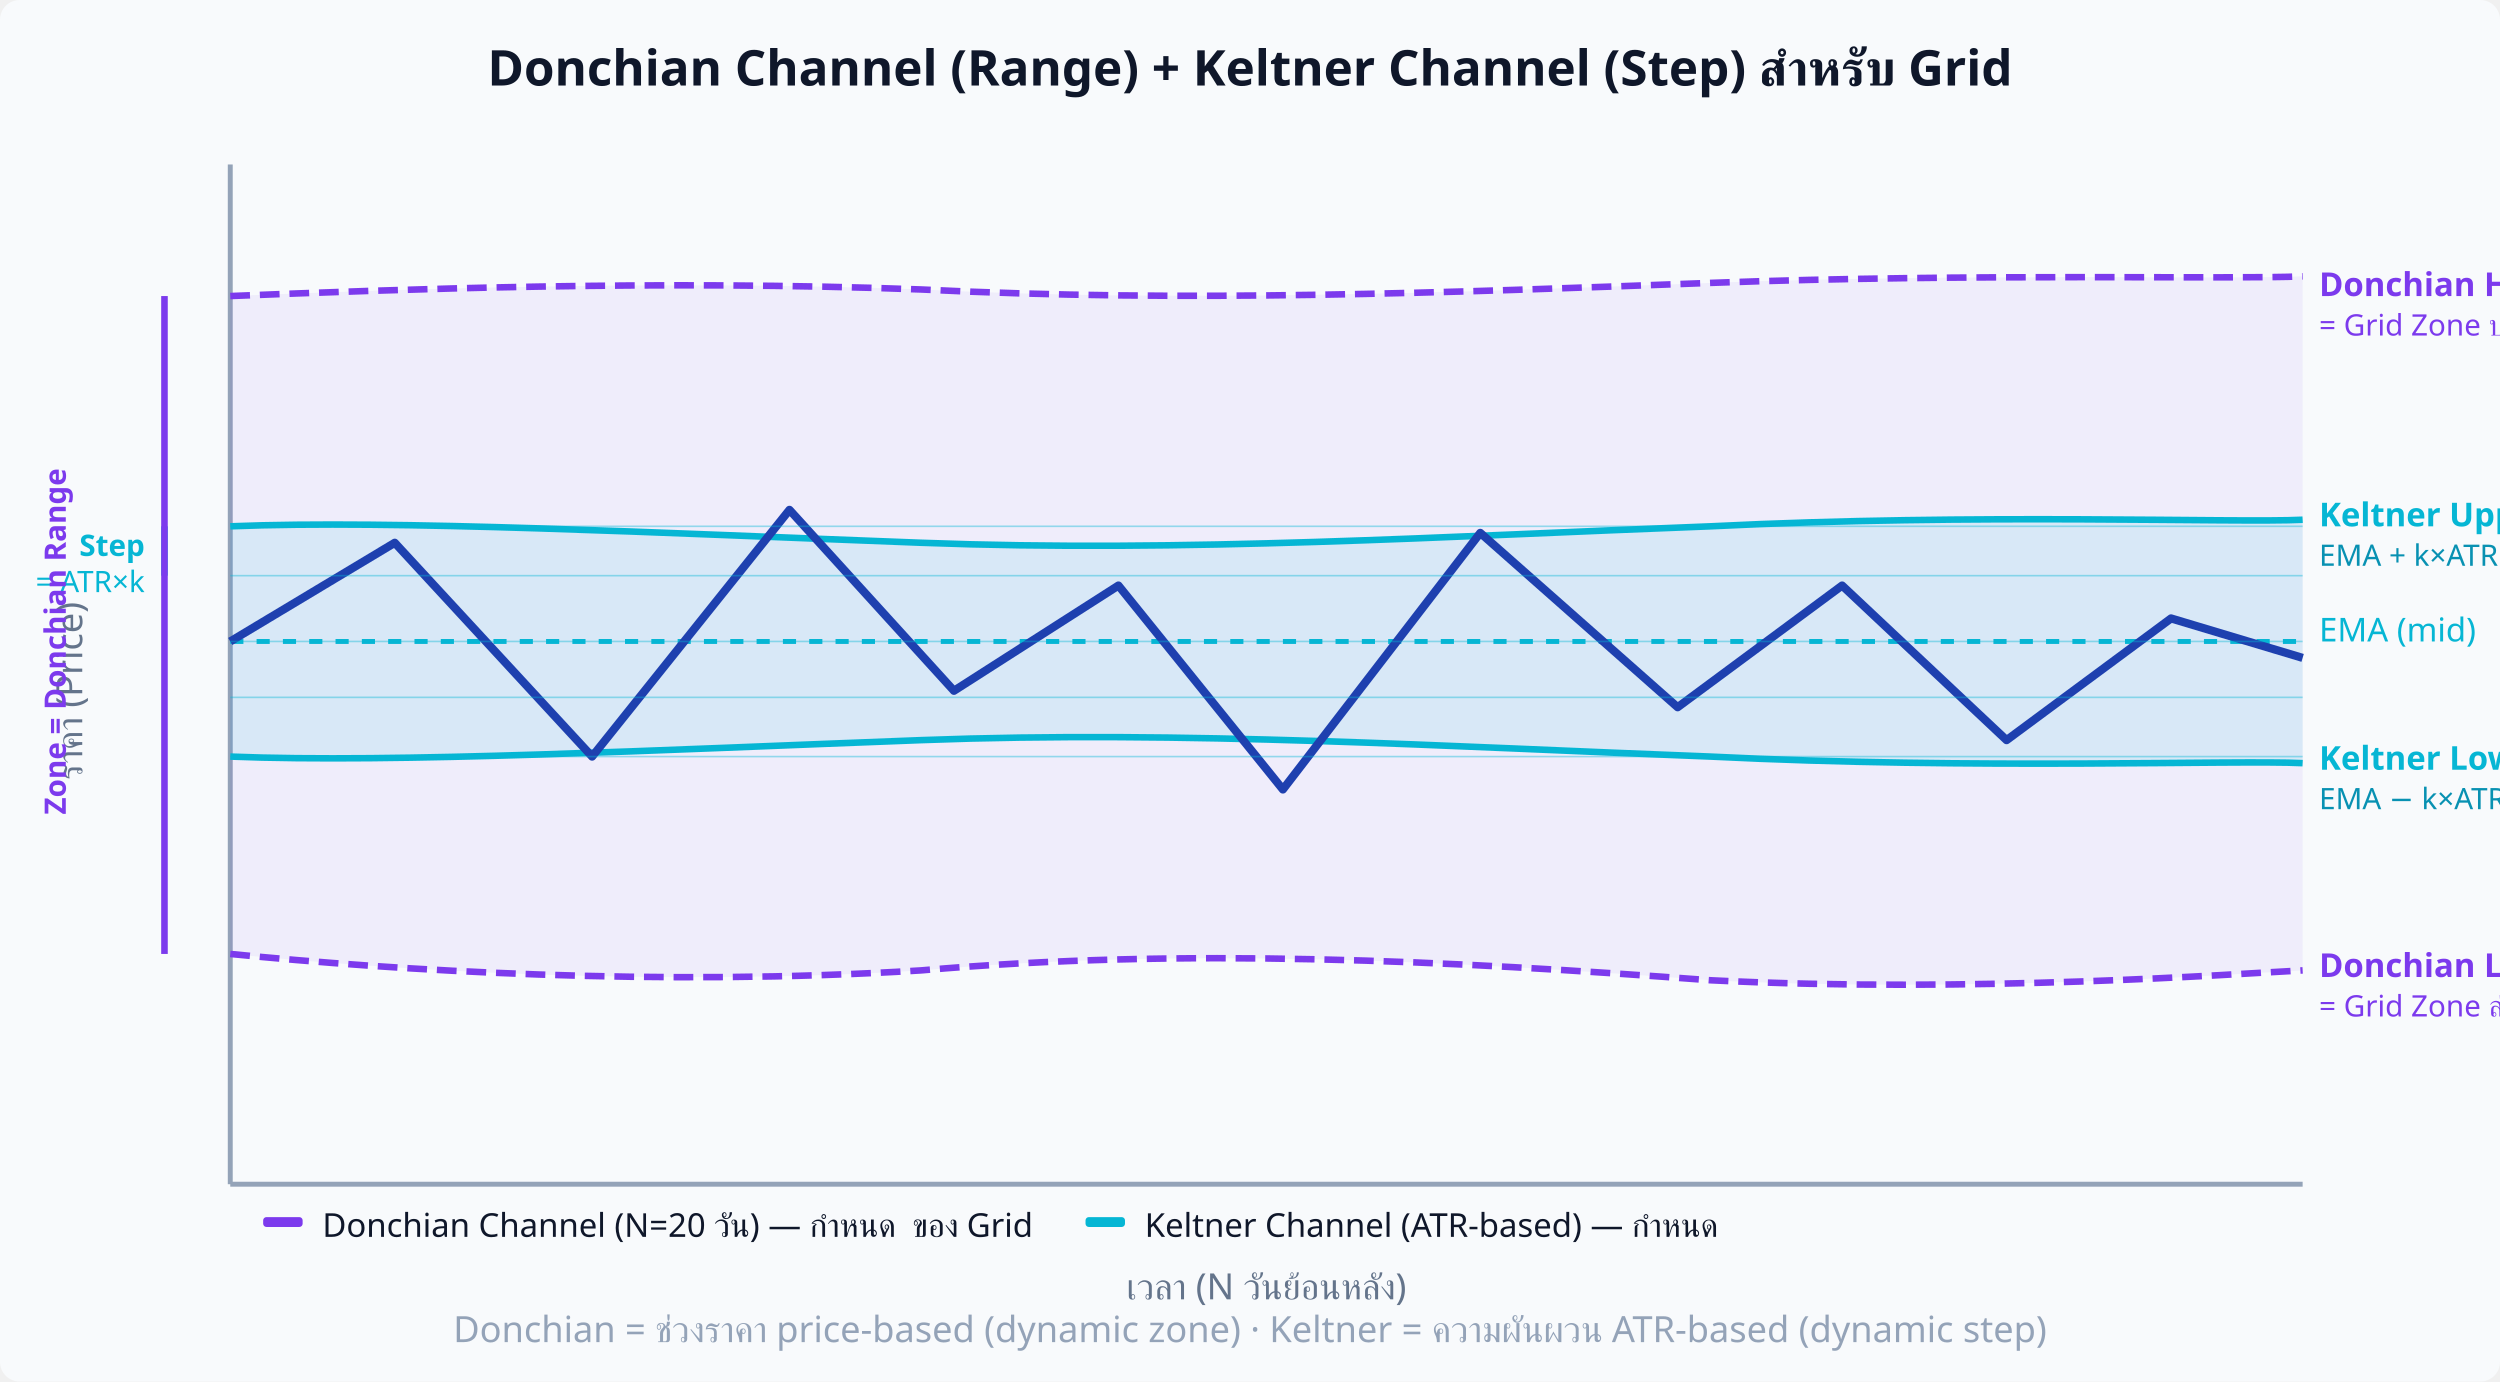
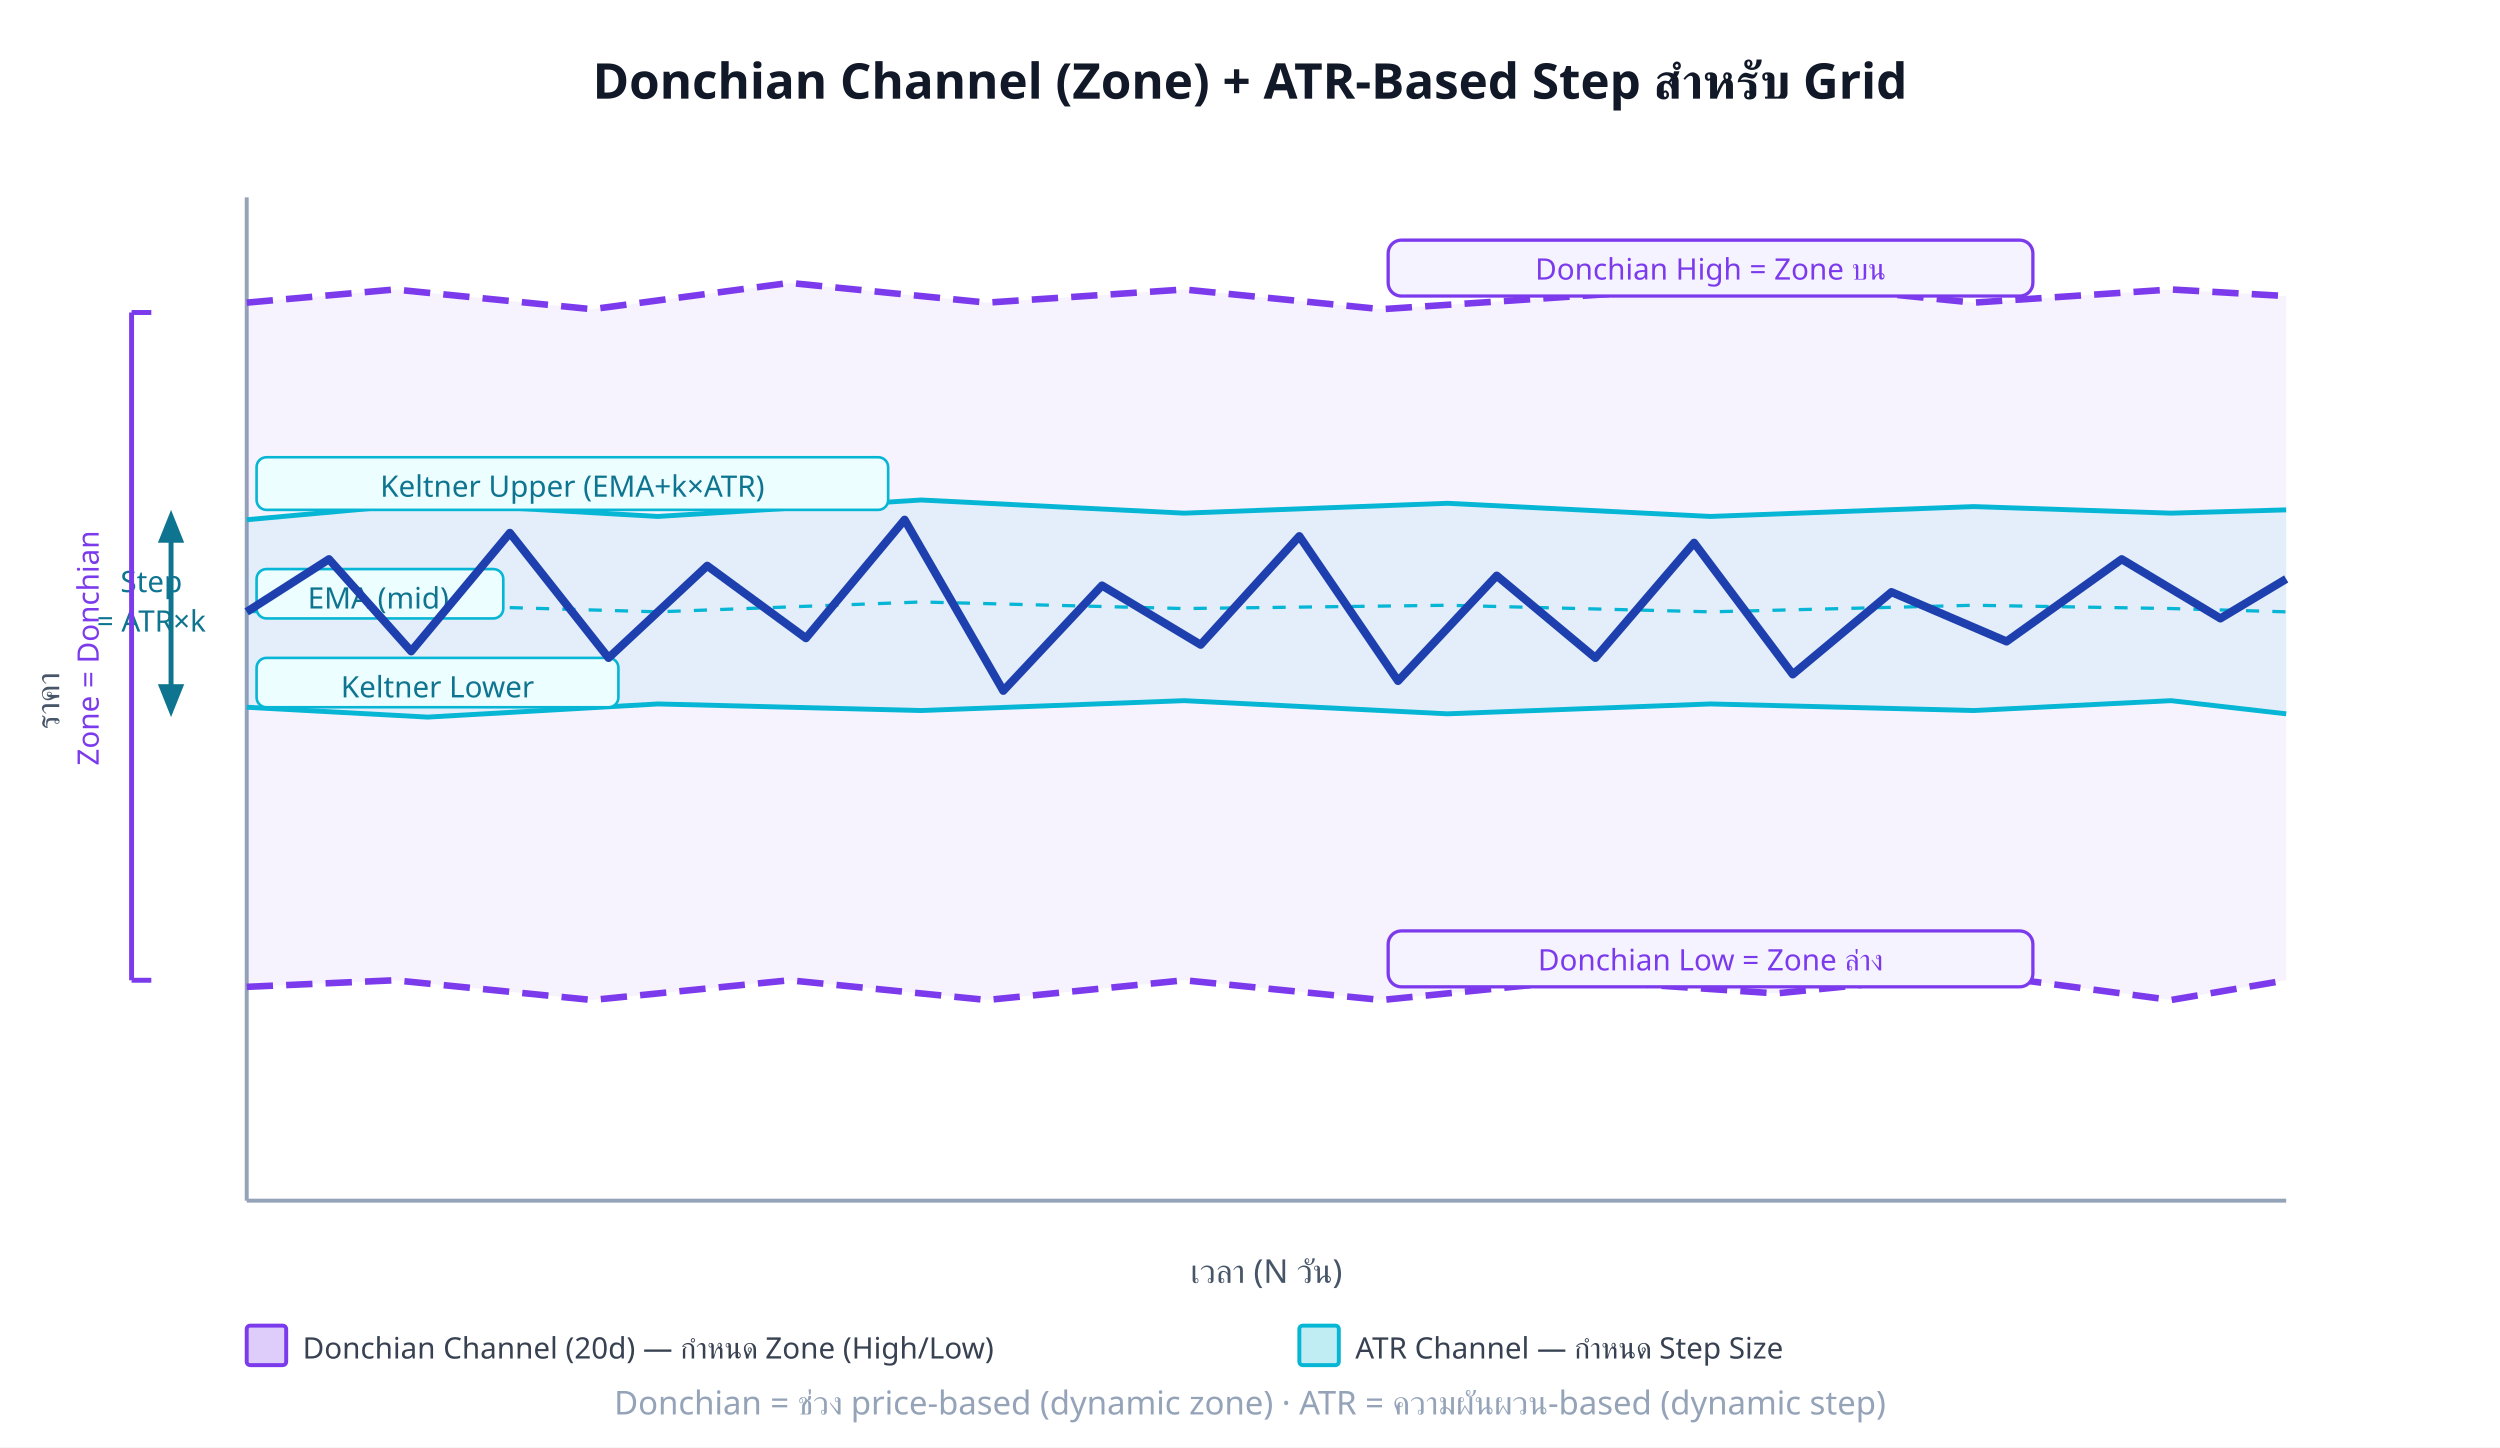
- <svg xmlns="http://www.w3.org/2000/svg" viewBox="0 0 760 420" font-family="'Sarabun',sans-serif">
-   <rect width="760" height="420" fill="#f8fafc" rx="6" />
-   <text x="380" y="26" text-anchor="middle" font-size="15" font-weight="700" fill="#0f172a">Donchian Channel (Range) + Keltner Channel (Step) สำหรับ Grid</text>
-   <line x1="70" y1="50" x2="70" y2="360" stroke="#94a3b8" stroke-width="1.5" />
-   <line x1="70" y1="360" x2="700" y2="360" stroke="#94a3b8" stroke-width="1.5" />
-   <text x="25" y="210" text-anchor="middle" font-size="11" fill="#64748b" transform="rotate(-90,25,210)">ราคา (Price)</text>
-   <text x="385" y="395" text-anchor="middle" font-size="11" fill="#64748b">เวลา (N วันย้อนหลัง)</text>
-   <path d="M 70,90 C 120,88 200,85 280,88 C 360,92 440,89 520,86 C 600,83 680,85 700,84" fill="none" stroke="#7c3aed" stroke-width="2" stroke-dasharray="6,3" />
-   <path d="M 70,290 C 120,295 200,300 280,295 C 360,288 440,292 520,298 C 600,302 680,296 700,295" fill="none" stroke="#7c3aed" stroke-width="2" stroke-dasharray="6,3" />
-   <path d="M 70,90 C 120,88 200,85 280,88 C 360,92 440,89 520,86 C 600,83 680,85 700,84          L 700,295 C 680,296 600,302 520,298 C 440,292 360,288 280,295 C 200,300 120,295 70,290 Z" fill="#7c3aed" fill-opacity="0.07" />
-   <text x="705" y="90" font-size="10" fill="#7c3aed" font-weight="700">Donchian High</text>
-   <text x="705" y="102" font-size="9" fill="#7c3aed">= Grid Zone บน</text>
-   <text x="705" y="297" font-size="10" fill="#7c3aed" font-weight="700">Donchian Low</text>
-   <text x="705" y="309" font-size="9" fill="#7c3aed">= Grid Zone ล่าง</text>
-   <path d="M 70,160 C 120,158 200,162 280,165 C 360,168 440,163 520,160 C 600,156 680,159 700,158" fill="none" stroke="#06b6d4" stroke-width="2" />
-   <path d="M 70,230 C 120,232 200,228 280,225 C 360,222 440,227 520,230 C 600,234 680,231 700,232" fill="none" stroke="#06b6d4" stroke-width="2" />
-   <path d="M 70,160 C 120,158 200,162 280,165 C 360,168 440,163 520,160 C 600,156 680,159 700,158          L 700,232 C 680,231 600,234 520,230 C 440,227 360,222 280,225 C 200,228 120,232 70,230 Z" fill="#06b6d4" fill-opacity="0.10" />
-   <path d="M 70,195 C 120,195 200,195 280,195 C 360,195 440,195 520,195 C 600,195 680,195 700,195" fill="none" stroke="#06b6d4" stroke-width="1.5" stroke-dasharray="4,4" />
-   <text x="705" y="160" font-size="10" fill="#06b6d4" font-weight="700">Keltner Upper</text>
-   <text x="705" y="172" font-size="9" fill="#0891b2">EMA + k×ATR</text>
-   <text x="705" y="195" font-size="10" fill="#06b6d4">EMA (mid)</text>
-   <text x="705" y="234" font-size="10" fill="#06b6d4" font-weight="700">Keltner Lower</text>
-   <text x="705" y="246" font-size="9" fill="#0891b2">EMA − k×ATR</text>
-   <polyline points="70,195 120,165 180,230 240,155 290,210 340,178 390,240 450,162 510,215 560,178 610,225 660,188 700,200" fill="none" stroke="#1e40af" stroke-width="2.5" stroke-linejoin="round" />
-   <line x1="70" y1="160" x2="700" y2="160" stroke="#06b6d4" stroke-width="0.5" stroke-opacity="0.4" />
-   <line x1="70" y1="175" x2="700" y2="175" stroke="#06b6d4" stroke-width="0.5" stroke-opacity="0.4" />
-   <line x1="70" y1="195" x2="700" y2="195" stroke="#06b6d4" stroke-width="0.5" stroke-opacity="0.4" />
-   <line x1="70" y1="212" x2="700" y2="212" stroke="#06b6d4" stroke-width="0.5" stroke-opacity="0.4" />
-   <line x1="70" y1="230" x2="700" y2="230" stroke="#06b6d4" stroke-width="0.5" stroke-opacity="0.4" />
-   <line x1="50" y1="160" x2="50" y2="175" stroke="#06b6d4" stroke-width="2" />
-   <text x="44" y="169" text-anchor="end" font-size="9" fill="#06b6d4" font-weight="700">Step</text>
-   <text x="44" y="180" text-anchor="end" font-size="9" fill="#06b6d4">= ATR×k</text>
-   <line x1="50" y1="90" x2="50" y2="290" stroke="#7c3aed" stroke-width="2" />
-   <text x="20" y="195" text-anchor="middle" font-size="9" fill="#7c3aed" transform="rotate(-90,20,195)" font-weight="700">Zone = Donchian Range</text>
-   <rect x="80" y="370" width="12" height="3" fill="#7c3aed" rx="1" />
-   <text x="98" y="376" font-size="10" fill="#0f172a">Donchian Channel (N=20 วัน) — กำหนด <strong>Zone</strong> ของ Grid</text>
-   <rect x="330" y="370" width="12" height="3" fill="#06b6d4" rx="1" />
-   <text x="348" y="376" font-size="10" fill="#0f172a">Keltner Channel (ATR-based) — กำหนด <strong>Step Size</strong>
-   </text>
-   <text x="380" y="408" text-anchor="middle" font-size="11" fill="#94a3b8">Donchian = ช่วงราคา price-based (dynamic zone) · Keltner = ความผันผวน ATR-based (dynamic step)</text>
+ <svg xmlns="http://www.w3.org/2000/svg" viewBox="0 0 760 440" font-family="'Sarabun',sans-serif">
+   <rect width="760" height="440" fill="#ffffff" />
+   <text x="380" y="30" font-size="15" font-weight="700" fill="#111827" text-anchor="middle">Donchian Channel (Zone) + ATR-Based Step สำหรับ Grid</text>
+   <line x1="75" y1="60" x2="75" y2="365" stroke="#94a3b8" stroke-width="1.2" />
+   <line x1="75" y1="365" x2="695" y2="365" stroke="#94a3b8" stroke-width="1.2" />
+   <text x="18" y="213" font-size="10" fill="#475569" text-anchor="middle" transform="rotate(-90,18,213)">ราคา</text>
+   <text x="385" y="390" font-size="10" fill="#475569" text-anchor="middle">เวลา (N วัน)</text>
+   <polygon points="75,92 120,88 180,94 240,86 300,92 360,88 420,94 480,90 540,86 600,92 660,88 695,90             695,298 660,304 600,296 540,302 480,298 420,304 360,298 300,304 240,298 180,304 120,298 75,300" fill="#7c3aed" fill-opacity="0.06" />
+   <polyline points="75,92 120,88 180,94 240,86 300,92 360,88 420,94 480,90 540,86 600,92 660,88 695,90" fill="none" stroke="#7c3aed" stroke-width="2" stroke-dasharray="8,4" />
+   <polyline points="75,300 120,298 180,304 240,298 300,304 360,298 420,304 480,298 540,302 600,296 660,304 695,298" fill="none" stroke="#7c3aed" stroke-width="2" stroke-dasharray="8,4" />
+   <rect x="422" y="73" width="196" height="17" rx="4" fill="#f5f3ff" stroke="#7c3aed" stroke-width="1" />
+   <text x="520" y="85" font-size="9" fill="#7c3aed" text-anchor="middle">Donchian High = Zone บน</text>
+   <rect x="422" y="283" width="196" height="17" rx="4" fill="#f5f3ff" stroke="#7c3aed" stroke-width="1" />
+   <text x="520" y="295" font-size="9" fill="#7c3aed" text-anchor="middle">Donchian Low = Zone ล่าง</text>
+   <polygon points="75,158 130,153 200,157 280,152 360,156 440,153 520,157 600,154 660,156 695,155             695,217 660,213 600,216 520,214 440,217 360,213 280,216 200,214 130,218 75,215" fill="#06b6d4" fill-opacity="0.08" />
+   <polyline points="75,158 130,153 200,157 280,152 360,156 440,153 520,157 600,154 660,156 695,155" fill="none" stroke="#06b6d4" stroke-width="1.5" />
+   <polyline points="75,215 130,218 200,214 280,216 360,213 440,217 520,214 600,216 660,213 695,217" fill="none" stroke="#06b6d4" stroke-width="1.5" />
+   <polyline points="75,186 130,184 200,186 280,183 360,185 440,184 520,186 600,184 660,185 695,186" fill="none" stroke="#06b6d4" stroke-width="1" stroke-dasharray="4,4" />
+   <rect x="78" y="139" width="192" height="16" rx="3" fill="#ecfeff" stroke="#06b6d4" stroke-width="0.8" />
+   <text x="174" y="151" font-size="9" fill="#0e7490" text-anchor="middle">Keltner Upper (EMA+k×ATR)</text>
+   <rect x="78" y="200" width="110" height="15" rx="3" fill="#ecfeff" stroke="#06b6d4" stroke-width="0.8" />
+   <text x="133" y="212" font-size="9" fill="#0e7490" text-anchor="middle">Keltner Lower</text>
+   <rect x="78" y="173" width="75" height="15" rx="3" fill="#ecfeff" stroke="#06b6d4" stroke-width="0.8" />
+   <text x="115" y="185" font-size="9" fill="#0e7490" text-anchor="middle">EMA (mid)</text>
+   <polyline points="75,186 100,170 125,198 155,162 185,200 215,172 245,194 275,158 305,210 335,178              365,196 395,163 425,207 455,175 485,200 515,165 545,205 575,180 610,195 645,170 675,188 695,176" fill="none" stroke="#1e40af" stroke-width="2.5" stroke-linejoin="round" />
+   <line x1="52" y1="160" x2="52" y2="213" stroke="#0e7490" stroke-width="1.5" />
+   <polygon points="52,155 48,165 56,165" fill="#0e7490" />
+   <polygon points="52,218 48,208 56,208" fill="#0e7490" />
+   <text x="46" y="180" font-size="9" fill="#0e7490" text-anchor="middle">Step</text>
+   <text x="46" y="192" font-size="9" fill="#0e7490" text-anchor="middle">= ATR×k</text>
+   <line x1="40" y1="95" x2="40" y2="298" stroke="#7c3aed" stroke-width="1.5" />
+   <line x1="40" y1="95" x2="46" y2="95" stroke="#7c3aed" stroke-width="1.5" />
+   <line x1="40" y1="298" x2="46" y2="298" stroke="#7c3aed" stroke-width="1.5" />
+   <text x="30" y="197" font-size="9" fill="#7c3aed" text-anchor="middle" transform="rotate(-90,30,197)">Zone = Donchian</text>
+   <rect x="75" y="403" width="12" height="12" fill="#7c3aed" fill-opacity="0.25" stroke="#7c3aed" stroke-width="1.2" rx="1" />
+   <text x="92" y="413" font-size="9" fill="#374151">Donchian Channel (20d) — กำหนด Zone (High/Low)</text>
+   <rect x="395" y="403" width="12" height="12" fill="#06b6d4" fill-opacity="0.25" stroke="#06b6d4" stroke-width="1.2" rx="1" />
+   <text x="412" y="413" font-size="9" fill="#374151">ATR Channel — กำหนด Step Size</text>
+   <text x="380" y="430" font-size="10" fill="#94a3b8" text-anchor="middle">Donchian = ช่วง price-based (dynamic zone) · ATR = ความผันผวน-based (dynamic step)</text>
</svg>
